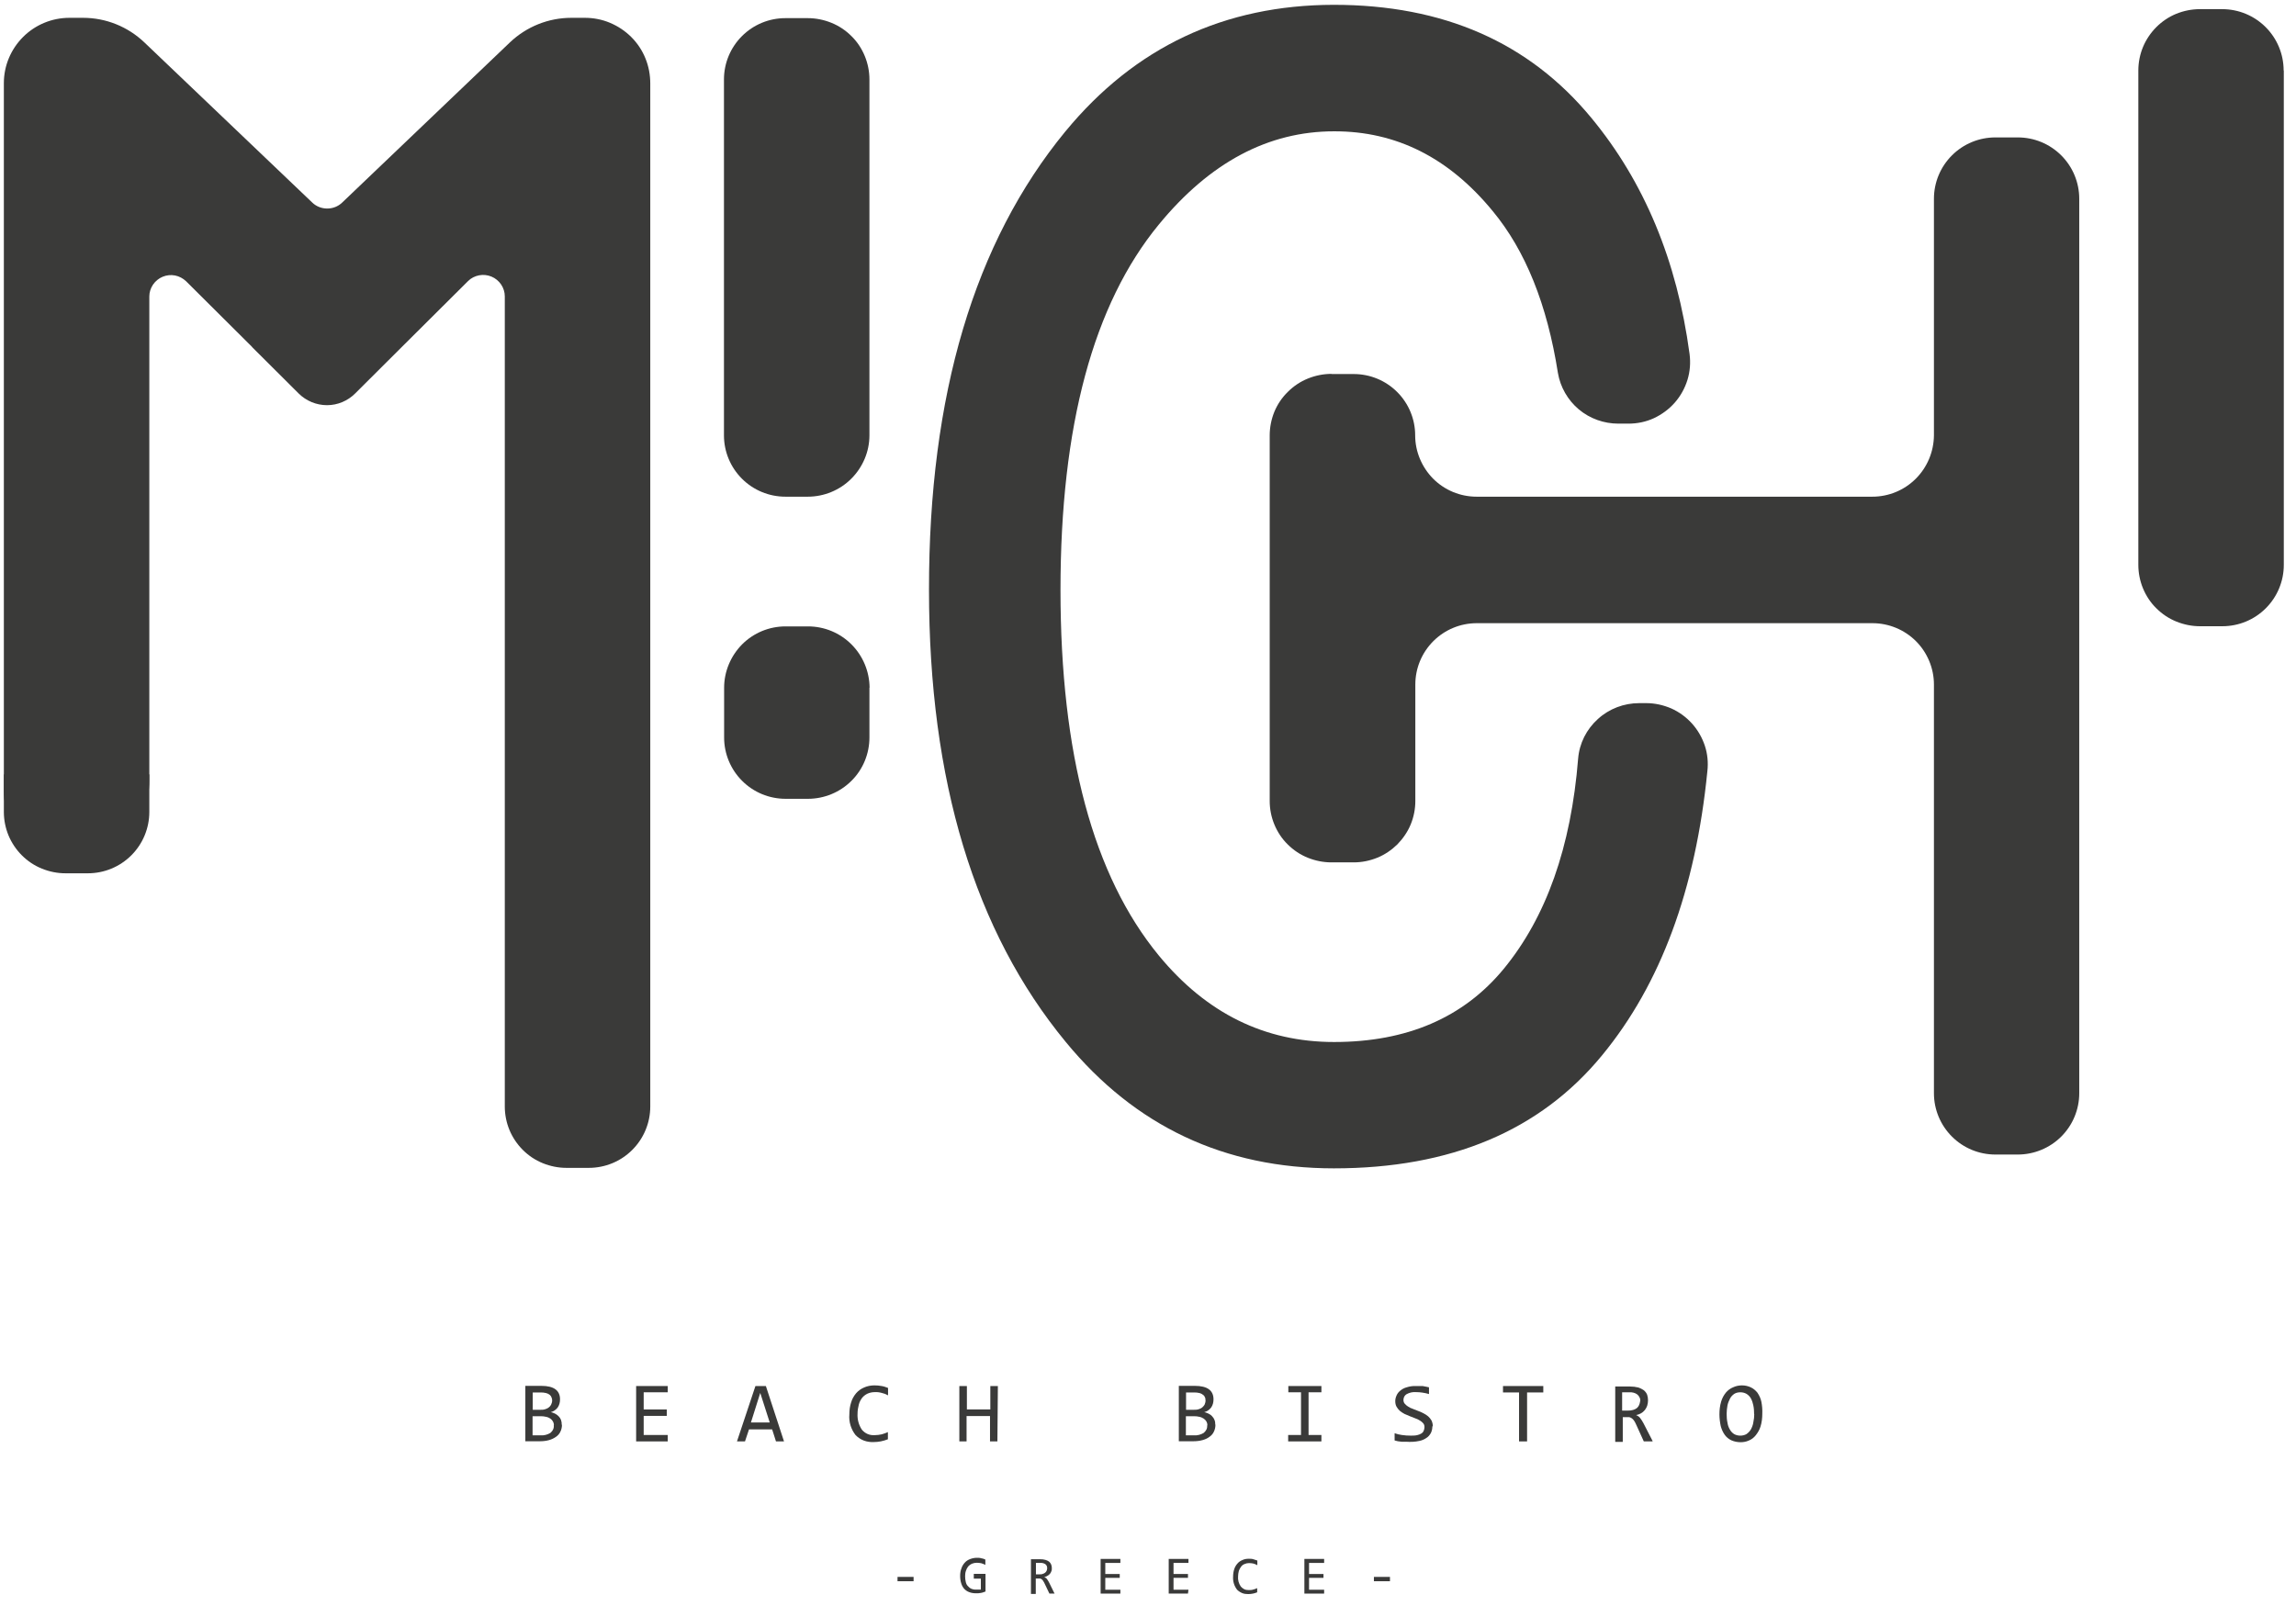
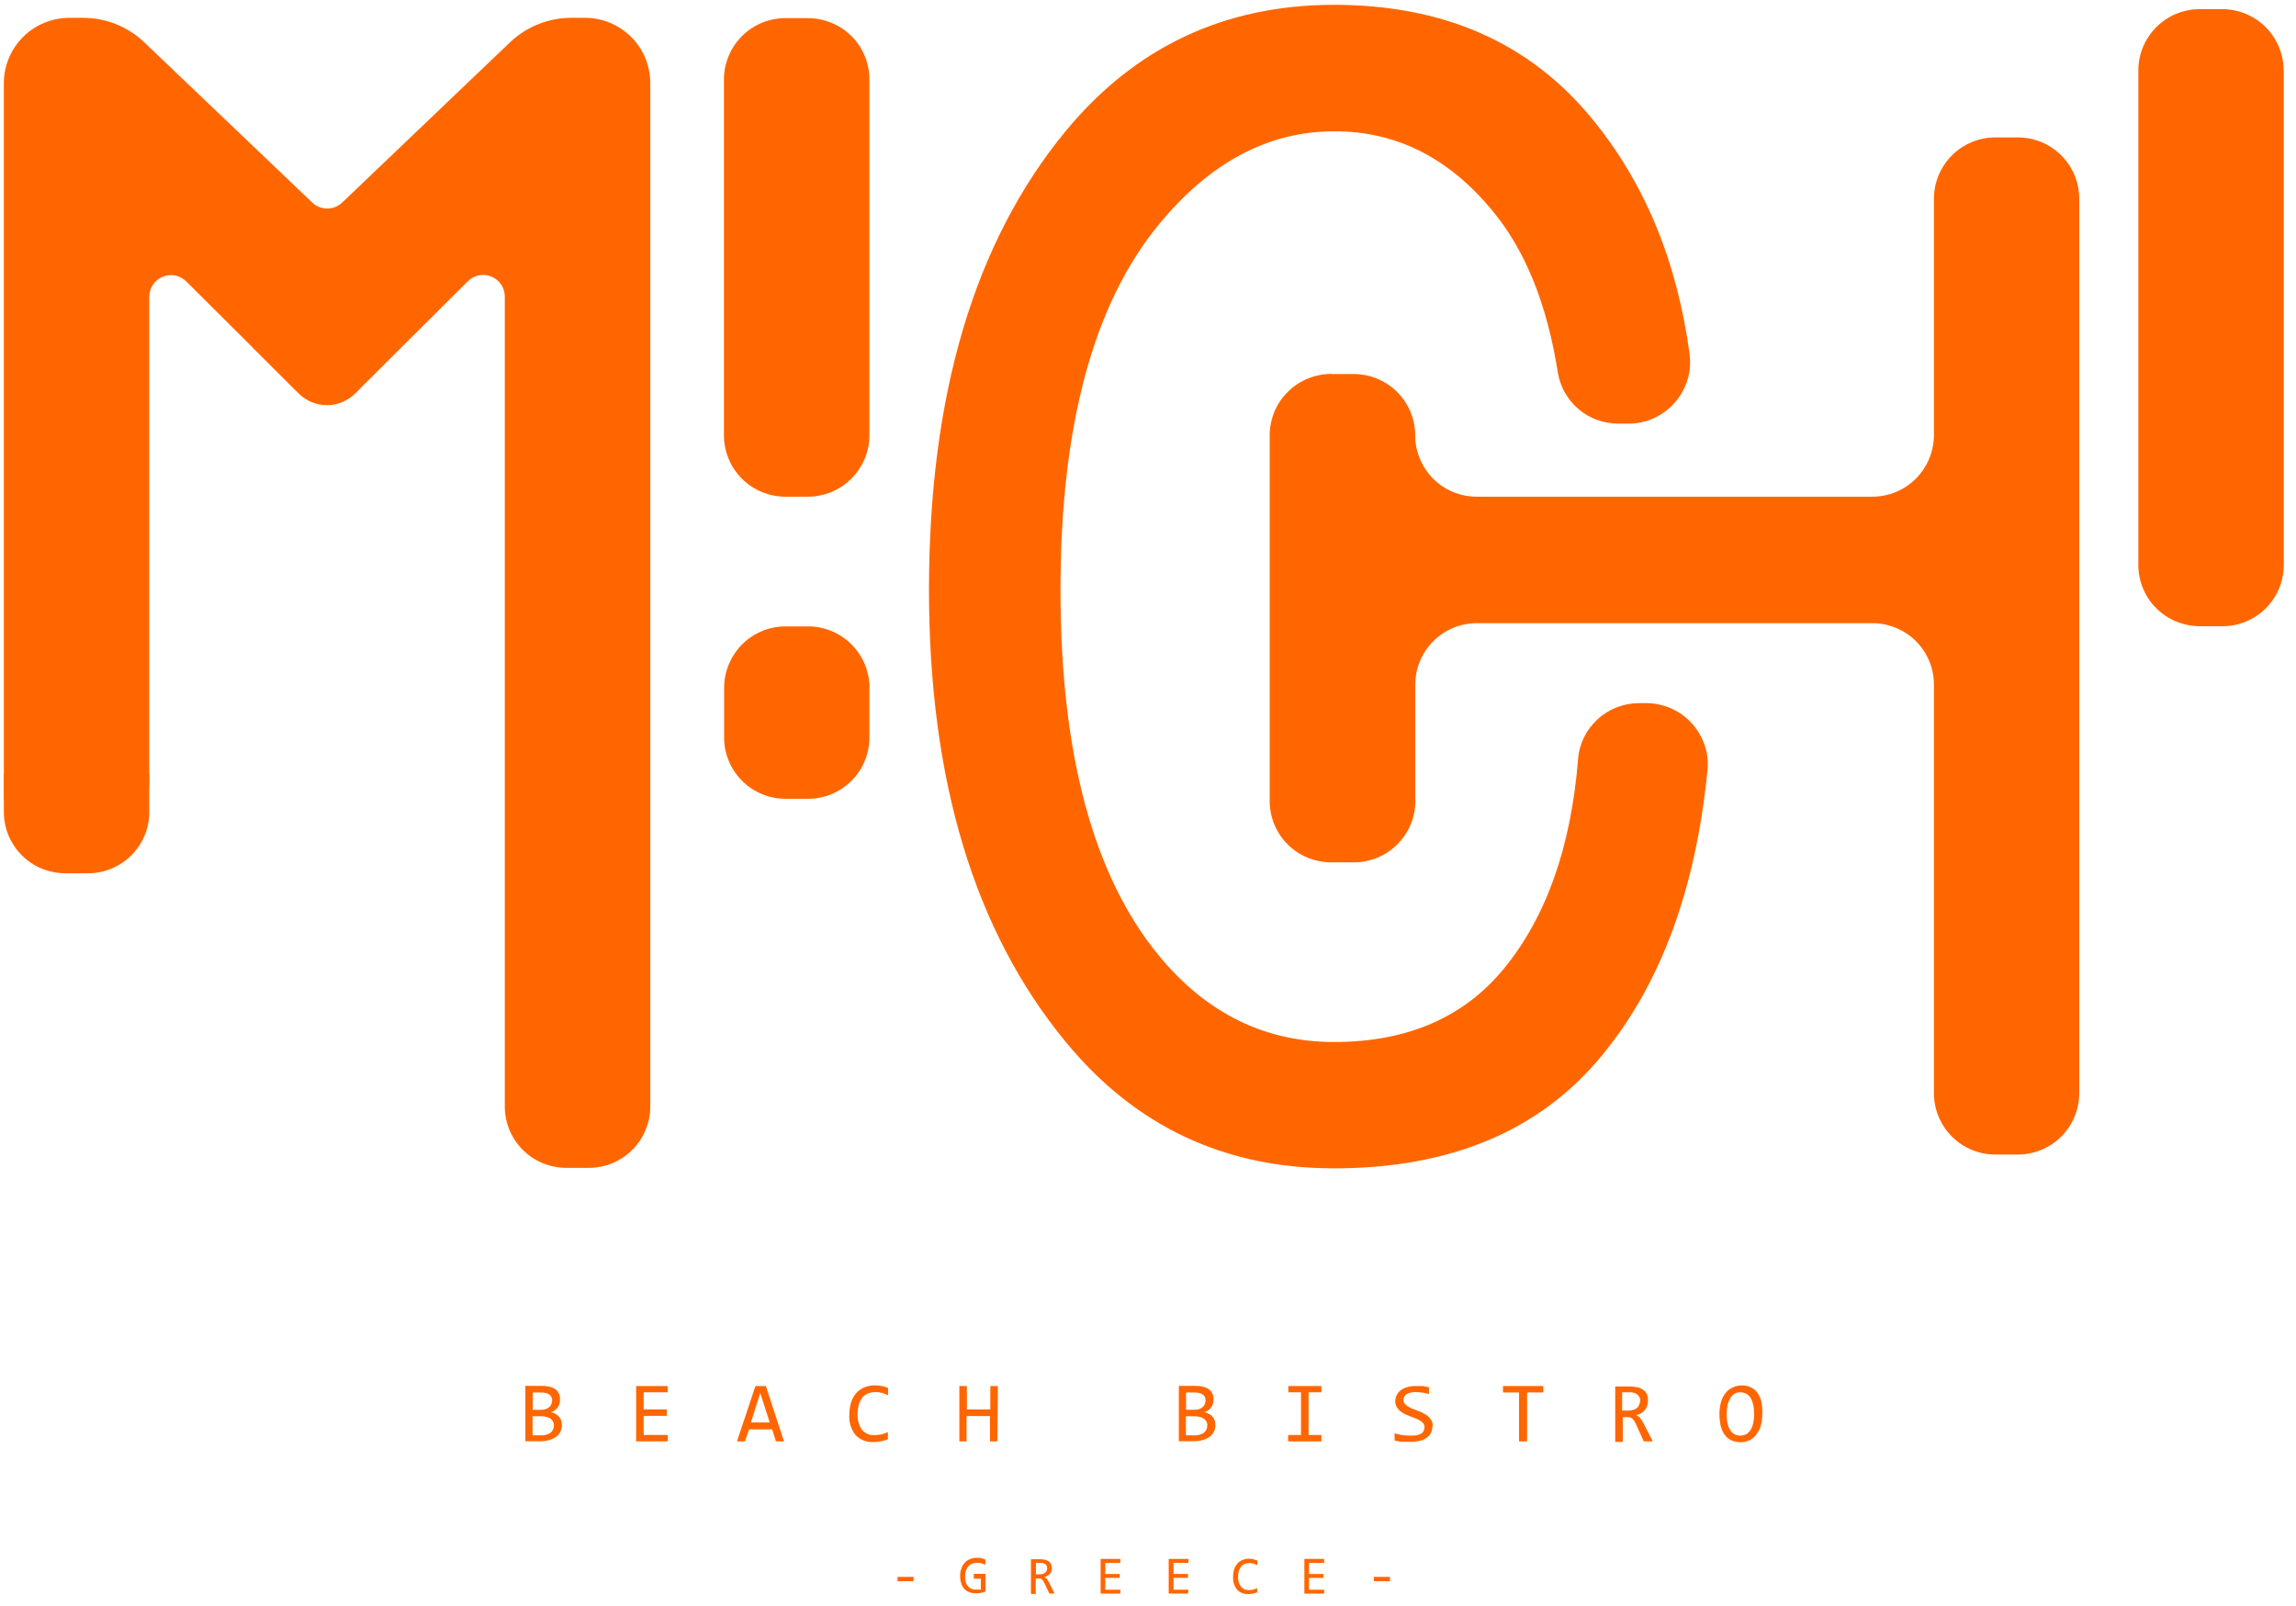
<svg xmlns="http://www.w3.org/2000/svg" id="Layer_1" data-name="Layer 1" width="143" height="100" viewBox="0 0 143 100">
-   <path d="M54.15,4.95v22.17c0,1.01-.41,1.98-1.13,2.7s-1.7,1.12-2.71,1.12h-1.39c-1.02,0-1.99-.4-2.71-1.12-.72-.72-1.12-1.69-1.12-2.7V4.95c0-1.01.4-1.98,1.12-2.7.72-.72,1.69-1.12,2.71-1.12h1.39c.5,0,1,.1,1.47.29.47.19.89.47,1.25.83.36.35.64.78.83,1.24.19.46.29.96.29,1.46Z" fill="#3a3a39" />
-   <path d="M66.37,8.17c4.32-5.24,9.89-7.86,16.7-7.87,6.82,0,12.16,2.34,16.04,7.04,3.3,3.99,5.34,8.9,6.12,14.71.07.54.03,1.09-.13,1.61-.16.52-.43,1.01-.79,1.42s-.81.74-1.3.97c-.5.23-1.04.34-1.59.34h-.62c-.9,0-1.78-.31-2.47-.89-.69-.58-1.15-1.39-1.3-2.27-.67-4.26-2.02-7.62-4.06-10.08-2.73-3.33-6.02-4.98-9.88-4.97-4.09,0-7.73,1.93-10.91,5.8-4.09,4.97-6.13,12.56-6.13,22.77s2.04,17.81,6.13,22.78c2.96,3.59,6.59,5.38,10.91,5.38,4.54,0,8.06-1.52,10.56-4.55,2.65-3.22,4.2-7.59,4.64-13.11.08-.95.52-1.82,1.23-2.46.7-.64,1.62-.99,2.58-.99h.43c.54,0,1.07.12,1.56.33.49.22.93.54,1.29.94s.63.87.8,1.38.22,1.05.16,1.58c-.73,7.38-2.91,13.28-6.56,17.71-3.86,4.7-9.43,7.04-16.7,7.04-6.82,0-12.38-2.62-16.7-7.87-5.68-6.89-8.52-16.28-8.52-28.16-.01-12.14,2.82-21.66,8.5-28.57Z" fill="#3a3a39" />
-   <path d="M82.94,23.3h1.37c1.02,0,1.99.4,2.71,1.12.72.72,1.12,1.69,1.12,2.7,0,1.01.41,1.98,1.12,2.7.72.72,1.69,1.12,2.71,1.12h24.64c1.02,0,1.99-.4,2.71-1.12.72-.72,1.12-1.69,1.13-2.7v-14.74c0-1.01.4-1.98,1.12-2.7.72-.72,1.69-1.12,2.71-1.12h1.39c1.02,0,1.99.4,2.71,1.12.72.72,1.12,1.69,1.12,2.7v55.72c0,1.01-.4,1.98-1.12,2.7-.72.72-1.7,1.12-2.71,1.12h-1.39c-1.02,0-1.99-.4-2.71-1.12-.72-.72-1.12-1.69-1.12-2.7v-25.46c0-1.01-.41-1.99-1.12-2.7-.72-.72-1.7-1.12-2.71-1.12h-24.64c-1.02,0-1.99.4-2.71,1.12-.72.72-1.12,1.69-1.12,2.7v7.26c0,.5-.1,1-.29,1.46-.19.46-.48.88-.83,1.24-.36.35-.78.64-1.25.83-.47.19-.96.29-1.47.29h-1.39c-.5,0-1-.1-1.47-.29-.47-.19-.89-.47-1.25-.83-.36-.35-.64-.78-.83-1.24-.19-.46-.29-.96-.29-1.46v-22.78c0-.5.1-1,.29-1.47.19-.46.48-.89.84-1.24.36-.36.78-.64,1.25-.83.47-.19.97-.29,1.47-.29Z" fill="#3a3a39" />
-   <path d="M142.24,4.39v30.8c0,1.01-.4,1.98-1.12,2.7-.72.72-1.69,1.12-2.71,1.12h-1.39c-.5,0-1-.1-1.47-.29s-.89-.47-1.25-.83c-.36-.35-.64-.78-.83-1.24s-.29-.96-.29-1.46V4.39c0-.5.1-1,.29-1.46.19-.46.48-.89.83-1.24.36-.36.78-.64,1.24-.83.47-.19.97-.29,1.47-.29h1.39c1.02,0,1.99.4,2.71,1.12.72.72,1.12,1.69,1.12,2.7Z" fill="#3a3a39" />
-   <path d="M36.43,1.11h-.85c-1.42,0-2.79.55-3.82,1.53l-10.45,9.98c-.25.24-.58.37-.93.37s-.68-.13-.93-.37L8.99,2.64c-1.03-.98-2.39-1.53-3.82-1.53h-.85c-1.08,0-2.12.43-2.88,1.19C.67,3.07.24,4.1.24,5.18v44.12c0,1.11.44,2.17,1.23,2.95.79.78,1.85,1.22,2.96,1.23.64,0,1.27-.13,1.86-.37.59-.24,1.13-.6,1.58-1.05.45-.45.81-.99,1.06-1.57.24-.59.37-1.22.37-1.86v-30.16c0-.26.08-.52.23-.74.15-.22.36-.39.6-.49.24-.1.51-.13.77-.08.26.05.5.18.69.36l4.09,4.07s.03.04.05.06l2.88,2.87c.47.46,1.1.72,1.76.72.66,0,1.29-.27,1.75-.73l2.88-2.87.06-.06,4.09-4.07c.19-.19.43-.31.69-.36.26-.05.53-.02.77.08.24.1.45.27.6.49.15.22.23.48.23.74v50.47c0,.5.1,1,.29,1.46.19.46.48.89.83,1.24.36.36.78.64,1.25.83.47.19.97.29,1.47.29h1.39c1.02,0,1.99-.4,2.71-1.12.72-.72,1.12-1.69,1.12-2.7V5.2c0-.54-.1-1.07-.3-1.56-.2-.5-.5-.95-.88-1.33-.38-.38-.83-.68-1.33-.89-.5-.21-1.03-.31-1.57-.31Z" fill="#3a3a39" />
-   <path d="M.24,48.24v2.34c0,.5.1,1,.29,1.46.19.46.48.89.83,1.24.36.36.78.64,1.25.83.47.19.96.29,1.47.29h1.39c1.02,0,1.99-.4,2.71-1.12.72-.72,1.12-1.69,1.12-2.7v-2.34H.24Z" fill="#3a3a39" />
-   <path d="M54.15,42.84v3.1c0,1.01-.4,1.99-1.12,2.7-.72.72-1.7,1.12-2.71,1.12h-1.39c-1.02,0-1.99-.4-2.71-1.12-.72-.72-1.12-1.69-1.12-2.7v-3.1c0-1.01.41-1.98,1.12-2.7.72-.72,1.69-1.12,2.71-1.12h1.39c1.02,0,1.99.4,2.71,1.12s1.12,1.69,1.13,2.7Z" fill="#3a3a39" />
-   <path d="M35,88.75c0,.15-.03.3-.1.44-.06.13-.16.24-.28.32-.13.09-.28.16-.43.2-.18.05-.37.07-.56.07h-.91v-3.45h1c.77,0,1.16.28,1.16.84,0,.18-.04.35-.14.5-.11.15-.26.25-.44.3.09.01.18.05.27.09.08.04.16.1.22.16.07.07.12.15.15.23.03.09.05.19.04.29ZM34.39,87.25c0-.07-.01-.14-.04-.2-.02-.06-.06-.12-.11-.16-.06-.05-.14-.09-.22-.11-.11-.03-.23-.04-.34-.04h-.5v1.08h.47c.1,0,.2,0,.29-.03.08-.02.16-.06.23-.11.06-.04.11-.1.15-.17.04-.08.07-.18.07-.27h0ZM34.5,88.78c0-.08-.02-.16-.06-.23-.04-.07-.09-.13-.16-.18-.08-.05-.16-.09-.26-.11-.11-.03-.23-.04-.35-.04h-.5v1.19h.5c.21.02.43-.04.61-.15.07-.06.13-.13.17-.22.04-.08.05-.18.04-.27h0Z" fill="#3a3a39" />
-   <path d="M41.59,89.79h-1.97v-3.45h1.97v.39h-1.5v1.07h1.44v.4h-1.44v1.19h1.5v.4Z" fill="#3a3a39" />
-   <path d="M48.83,89.79h-.5l-.24-.75h-1.44l-.25.75h-.5l1.15-3.45h.65l1.13,3.45ZM47.94,88.61l-.59-1.84-.58,1.84h1.17Z" fill="#3a3a39" />
-   <path d="M55.29,89.66c-.28.11-.57.17-.87.17-.21.01-.42-.02-.61-.09-.19-.07-.37-.19-.52-.34-.29-.37-.43-.83-.39-1.29,0-.25.03-.51.11-.75.06-.21.17-.4.31-.57.14-.16.31-.28.5-.36.2-.09.42-.13.64-.13.15,0,.3.01.45.04.14.02.27.07.4.12v.46c-.12-.07-.25-.12-.39-.15-.14-.04-.29-.06-.44-.05-.15,0-.3.03-.44.09-.13.06-.25.15-.34.26-.1.13-.17.27-.21.42-.05.19-.08.38-.08.57-.02.35.07.7.27,1,.1.12.22.21.36.27.14.06.29.08.44.07.14,0,.29-.02.43-.05.13-.04.27-.08.39-.14v.45Z" fill="#3a3a39" />
-   <path d="M62.13,89.79h-.47v-1.58h-1.46v1.58h-.45v-3.45h.47v1.46h1.46v-1.46h.47l-.03,3.45Z" fill="#3a3a39" />
-   <path d="M75.7,88.75c0,.15-.03.3-.1.44-.06.13-.16.24-.28.32-.13.1-.28.16-.43.2-.18.05-.37.07-.56.07h-.91v-3.45h1c.77,0,1.16.28,1.16.84,0,.18-.04.35-.14.5-.11.15-.26.25-.44.3.09.01.18.05.27.09.08.04.16.09.22.16.07.07.12.15.15.23.04.09.05.19.05.29ZM75.08,87.25c0-.07,0-.14-.03-.2-.02-.06-.06-.12-.12-.16-.06-.05-.13-.09-.21-.11-.11-.03-.23-.04-.35-.04h-.5v1.08h.47c.1,0,.2,0,.3-.03.08-.02.16-.06.23-.11.06-.05.11-.11.15-.17.04-.08.06-.18.07-.27h0ZM75.2,88.78c0-.08-.02-.16-.06-.23-.04-.07-.1-.13-.17-.18-.08-.05-.16-.09-.26-.11-.11-.03-.23-.04-.35-.04h-.5v1.19h.5c.21.02.43-.04.61-.15.07-.06.13-.13.17-.21.04-.08.05-.18.05-.27h0Z" fill="#3a3a39" />
-   <path d="M81.04,86.73h-.8v-.39h2.06v.39h-.8v2.66h.8v.4h-2.07v-.4h.8v-2.66Z" fill="#3a3a39" />
-   <path d="M89.21,88.85c0,.15-.03.3-.1.43-.07.12-.16.23-.28.3-.13.09-.28.15-.43.18-.27.06-.55.07-.83.05h-.27l-.24-.03-.2-.05v-.45c.14.05.29.09.45.11.19.03.37.04.56.04.13,0,.26,0,.39-.03.09-.02.18-.05.26-.1.07-.04.12-.1.15-.17.03-.07.05-.15.05-.23,0-.09-.02-.17-.08-.24-.06-.07-.13-.13-.21-.17-.09-.06-.19-.11-.29-.14l-.33-.13-.33-.14c-.1-.05-.2-.12-.29-.19-.08-.07-.15-.16-.21-.26-.06-.11-.08-.23-.08-.35,0-.12.03-.24.08-.35.05-.12.13-.22.23-.3.12-.1.25-.17.4-.21.19-.06.39-.09.59-.08h.4l.21.04.19.04v.42c-.13-.04-.27-.07-.41-.09-.13-.02-.26-.03-.39-.03-.21-.02-.42.03-.6.13-.06.04-.11.09-.14.15-.03.06-.05.13-.05.2,0,.09.02.17.08.24.06.07.13.13.21.18.09.06.19.11.29.14l.33.13c.12.04.23.09.34.15.11.05.2.12.29.19.08.07.15.16.21.26.05.11.08.24.08.36Z" fill="#3a3a39" />
-   <path d="M96.11,86.74h-1v3.05h-.5v-3.05h-1v-.4h2.51v.4Z" fill="#3a3a39" />
-   <path d="M102.92,89.79h-.54l-.5-1.1c-.03-.07-.07-.14-.12-.21-.04-.05-.08-.1-.13-.13-.05-.03-.1-.06-.15-.07-.06,0-.13,0-.19,0h-.22v1.54h-.47v-3.45h.93c.17,0,.34.02.5.06.13.04.25.1.36.18.09.08.16.17.2.28.07.22.07.46,0,.68-.03.09-.08.18-.14.26-.07.08-.14.15-.23.2-.1.06-.21.1-.32.12.1.04.19.1.25.18.08.1.15.22.21.33l.57,1.11ZM102.16,87.29c0-.08,0-.16-.04-.23-.03-.07-.08-.14-.14-.19-.14-.11-.32-.15-.5-.14h-.45v1.14h.38c.1,0,.2-.01.3-.04.08-.02.16-.06.23-.11.06-.05.11-.11.14-.18.04-.08.06-.17.07-.25h0Z" fill="#3a3a39" />
-   <path d="M109.76,88.06c0,.27-.03.54-.11.8-.06.2-.17.39-.3.55-.11.14-.26.26-.44.33-.16.07-.33.1-.5.1-.2,0-.4-.04-.58-.12-.17-.08-.31-.2-.41-.34-.12-.17-.2-.36-.25-.55-.05-.24-.08-.49-.08-.73,0-.27.03-.54.11-.8.06-.2.16-.39.3-.56.12-.14.27-.25.44-.32.17-.08.36-.12.55-.12s.38.04.55.12c.17.08.31.2.42.34.11.17.2.35.24.55.05.25.07.5.06.75ZM109.25,88.1c0-.19-.01-.37-.05-.56-.03-.15-.08-.3-.15-.43-.06-.11-.16-.21-.27-.28-.12-.07-.25-.1-.39-.1-.14,0-.27.03-.38.1-.11.08-.2.17-.26.29-.07.14-.13.28-.16.43-.03.17-.05.35-.05.52,0,.19.01.37.05.55.02.15.07.3.15.43.06.11.15.21.26.28.12.07.25.1.39.1.14,0,.27-.03.39-.1.11-.08.2-.17.27-.29.07-.13.13-.28.15-.43.04-.18.06-.37.06-.56v.03Z" fill="#3a3a39" />
-   <path d="M56.9,98.5h-1v-.27h1v.27Z" fill="#3a3a39" />
-   <path d="M61.37,97.48c-.08-.04-.16-.07-.25-.1-.09-.02-.19-.03-.28-.03-.11,0-.21.02-.31.06-.09.04-.17.1-.23.17-.06.08-.11.17-.14.27-.04.11-.05.23-.05.34,0,.12.01.24.04.35.02.1.06.19.13.26.06.07.13.13.22.17.1.04.21.06.32.05h.21s.04,0,.06,0v-.68h-.44v-.3h.73v1.1l-.14.05c-.05.02-.1.03-.16.04l-.16.02h-.15c-.14,0-.27-.02-.4-.07-.12-.04-.22-.11-.31-.2-.09-.1-.15-.21-.19-.34-.05-.15-.07-.31-.07-.47,0-.16.02-.32.08-.47.04-.13.11-.25.21-.36.09-.1.2-.17.33-.22.13-.05.28-.08.42-.08.09,0,.19,0,.28.03.09.01.17.04.25.08v.31Z" fill="#3a3a39" />
-   <path d="M65.69,99.27h-.33l-.33-.69s-.05-.09-.08-.13c-.02-.03-.05-.06-.08-.08-.03-.02-.06-.03-.1-.04-.04,0-.08,0-.12,0h-.14v.96h-.3v-2.16h.58c.11,0,.22.01.32.04.08.02.16.06.23.11.06.05.1.11.13.18.03.07.04.15.04.23,0,.06,0,.13-.03.19-.02.06-.05.12-.09.16-.04.05-.09.09-.15.12-.06.04-.13.07-.2.08.06.02.11.06.16.11.05.07.09.14.13.21l.34.69ZM65.22,97.7s0-.1-.02-.14c-.02-.05-.05-.09-.09-.12-.09-.06-.2-.09-.31-.08h-.28v.71h.24c.06,0,.13,0,.19-.03.05-.01.1-.04.14-.07.04-.03.07-.07.09-.11.02-.05.04-.1.04-.16Z" fill="#3a3a39" />
-   <path d="M69.78,99.27h-1.23v-2.16h1.23v.25h-.94v.69h.9v.24h-.9v.74h.94v.23Z" fill="#3a3a39" />
-   <path d="M73.99,99.27h-1.2v-2.16h1.23v.25h-.93v.69h.9v.24h-.9v.74h.93l-.03.23Z" fill="#3a3a39" />
-   <path d="M78.3,99.19c-.17.07-.36.11-.55.11-.13,0-.26-.01-.38-.06-.12-.05-.23-.12-.32-.21-.18-.23-.27-.52-.25-.81,0-.16.02-.32.07-.47.04-.13.11-.25.2-.35.08-.1.19-.17.31-.22.13-.06.26-.08.4-.08.09,0,.19,0,.28.03.08.02.17.05.25.08v.29c-.08-.04-.16-.08-.24-.1-.09-.02-.18-.03-.28-.03-.1,0-.19.02-.28.06-.08.03-.16.09-.21.16-.06.08-.11.17-.14.26-.03.12-.05.23-.05.35-.02.22.04.44.17.63.06.07.14.13.22.17.09.04.18.05.28.05.09,0,.18,0,.27-.03.08-.02.17-.05.25-.09v.27Z" fill="#3a3a39" />
-   <path d="M82.47,99.27h-1.23v-2.16h1.23v.25h-.94v.69h.9v.24h-.9v.74h.94v.23Z" fill="#3a3a39" />
-   <path d="M86.57,98.5h-1v-.27h1v.27Z" fill="#3a3a39" />
+   <path d="M54.15,4.95v22.17c0,1.01-.41,1.98-1.13,2.7s-1.7,1.12-2.71,1.12h-1.39c-1.02,0-1.99-.4-2.71-1.12-.72-.72-1.12-1.69-1.12-2.7V4.95c0-1.01.4-1.98,1.12-2.7.72-.72,1.69-1.12,2.71-1.12h1.39c.5,0,1,.1,1.47.29s.89.47,1.25.83c.36.35.64.78.83,1.24.19.46.29.96.29,1.46Z" fill="#f60" />
+   <path d="M66.37,8.17c4.32-5.24,9.89-7.86,16.7-7.87,6.82,0,12.16,2.34,16.04,7.04,3.3,3.99,5.34,8.9,6.12,14.71.07.54.03,1.09-.13,1.61-.16.52-.43,1.01-.79,1.42s-.81.74-1.3.97c-.5.23-1.04.34-1.59.34h-.62c-.9,0-1.78-.31-2.47-.89s-1.15-1.39-1.3-2.27c-.67-4.26-2.02-7.62-4.06-10.08-2.73-3.33-6.02-4.98-9.88-4.97-4.09,0-7.73,1.93-10.91,5.8-4.09,4.97-6.13,12.56-6.13,22.77s2.04,17.81,6.13,22.78c2.96,3.59,6.59,5.38,10.91,5.38,4.54,0,8.06-1.52,10.56-4.55,2.65-3.22,4.2-7.59,4.64-13.11.08-.95.52-1.82,1.23-2.46.7-.64,1.62-.99,2.58-.99h.43c.54,0,1.07.12,1.56.33.49.22.93.54,1.29.94s.63.87.8,1.38.22,1.05.16,1.58c-.73,7.38-2.91,13.28-6.56,17.71-3.86,4.7-9.43,7.04-16.7,7.04-6.82,0-12.38-2.62-16.7-7.87-5.68-6.89-8.52-16.28-8.52-28.16,0-12.14,2.82-21.66,8.5-28.57h0Z" fill="#f60" />
+   <path d="M82.94,23.3h1.37c1.02,0,1.99.4,2.71,1.12.72.72,1.12,1.69,1.12,2.7s.41,1.98,1.12,2.7c.72.72,1.69,1.12,2.71,1.12h24.64c1.02,0,1.99-.4,2.71-1.12.72-.72,1.12-1.69,1.13-2.7v-14.74c0-1.01.4-1.98,1.12-2.7s1.69-1.12,2.71-1.12h1.39c1.02,0,1.99.4,2.71,1.12s1.12,1.69,1.12,2.7v55.72c0,1.01-.4,1.98-1.12,2.7-.72.72-1.7,1.12-2.71,1.12h-1.39c-1.02,0-1.99-.4-2.71-1.12s-1.12-1.69-1.12-2.7v-25.46c0-1.01-.41-1.99-1.12-2.7s-1.7-1.12-2.71-1.12h-24.64c-1.02,0-1.99.4-2.71,1.12-.72.72-1.12,1.69-1.12,2.7v7.26c0,.5-.1,1-.29,1.46s-.48.88-.83,1.24c-.36.35-.78.64-1.25.83-.47.19-.96.29-1.47.29h-1.39c-.5,0-1-.1-1.47-.29-.47-.19-.89-.47-1.25-.83-.36-.35-.64-.78-.83-1.24-.19-.46-.29-.96-.29-1.46v-22.78c0-.5.1-1,.29-1.47.19-.46.48-.89.84-1.24.36-.36.78-.64,1.25-.83s.97-.29,1.47-.29h.01Z" fill="#f60" />
+   <path d="M142.24,4.39v30.8c0,1.01-.4,1.98-1.12,2.7s-1.69,1.12-2.71,1.12h-1.39c-.5,0-1-.1-1.47-.29s-.89-.47-1.25-.83c-.36-.35-.64-.78-.83-1.24s-.29-.96-.29-1.46V4.39c0-.5.1-1,.29-1.46.19-.46.48-.89.83-1.24.36-.36.78-.64,1.24-.83.47-.19.97-.29,1.47-.29h1.39c1.02,0,1.99.4,2.71,1.12s1.12,1.69,1.12,2.7h0Z" fill="#f60" />
+   <path d="M36.43,1.11h-.85c-1.42,0-2.79.55-3.82,1.53l-10.45,9.98c-.25.24-.58.37-.93.37s-.68-.13-.93-.37L8.99,2.64c-1.03-.98-2.39-1.53-3.82-1.53h-.85c-1.08,0-2.12.43-2.88,1.19C.67,3.07.24,4.1.24,5.18v44.12c0,1.11.44,2.17,1.23,2.95.79.78,1.85,1.22,2.96,1.23.64,0,1.27-.13,1.86-.37.59-.24,1.13-.6,1.58-1.05.45-.45.81-.99,1.06-1.57.24-.59.37-1.22.37-1.86v-30.16c0-.26.08-.52.23-.74s.36-.39.6-.49c.24-.1.51-.13.77-.08.26.05.5.18.69.36l4.09,4.07s.03.04.05.06l2.88,2.87c.47.46,1.1.72,1.76.72s1.29-.27,1.75-.73l2.88-2.87.06-.06,4.09-4.07c.19-.19.43-.31.69-.36.26-.05.53-.02.77.08s.45.27.6.49.23.48.23.74v50.47c0,.5.1,1,.29,1.46s.48.89.83,1.24.78.64,1.25.83.97.29,1.47.29h1.39c1.02,0,1.99-.4,2.71-1.12.72-.72,1.12-1.69,1.12-2.7V5.2c0-.54-.1-1.07-.3-1.56-.2-.5-.5-.95-.88-1.33-.38-.38-.83-.68-1.33-.89-.5-.21-1.03-.31-1.57-.31h.01Z" fill="#f60" />
+   <path d="M.24,48.24v2.34c0,.5.1,1,.29,1.46.19.46.48.89.83,1.24.36.36.78.64,1.25.83.47.19.96.29,1.47.29h1.39c1.02,0,1.99-.4,2.71-1.12.72-.72,1.12-1.69,1.12-2.7v-2.34s-9.06,0-9.06,0Z" fill="#f60" />
+   <path d="M54.15,42.84v3.1c0,1.01-.4,1.99-1.12,2.7-.72.72-1.7,1.12-2.71,1.12h-1.39c-1.02,0-1.99-.4-2.71-1.12s-1.12-1.69-1.12-2.7v-3.1c0-1.01.41-1.98,1.12-2.7.72-.72,1.69-1.12,2.71-1.12h1.39c1.02,0,1.99.4,2.71,1.12s1.12,1.69,1.13,2.7h-.01Z" fill="#f60" />
+   <path d="M35,88.75c0,.15-.03.3-.1.44-.06.13-.16.24-.28.32-.13.09-.28.16-.43.2-.18.05-.37.07-.56.07h-.91v-3.45h1c.77,0,1.16.28,1.16.84,0,.18-.04.35-.14.5-.11.15-.26.25-.44.3.09.01.18.05.27.09.08.04.16.1.22.16.07.07.12.15.15.23.03.09.05.19.04.29h.02ZM34.39,87.25c0-.07,0-.14-.04-.2-.02-.06-.06-.12-.11-.16-.06-.05-.14-.09-.22-.11-.11-.03-.23-.04-.34-.04h-.5v1.08h.47c.1,0,.2,0,.29-.03.08-.02.16-.06.23-.11.06-.04.11-.1.15-.17.04-.08.07-.18.07-.27h0ZM34.5,88.78c0-.08-.02-.16-.06-.23s-.09-.13-.16-.18c-.08-.05-.16-.09-.26-.11-.11-.03-.23-.04-.35-.04h-.5v1.19h.5c.21.02.43-.04.61-.15.07-.06.13-.13.17-.22.04-.08.05-.18.04-.27h0Z" fill="#f60" />
+   <path d="M41.59,89.79h-1.97v-3.45h1.97v.39h-1.5v1.07h1.44v.4h-1.44v1.19h1.5s0,.4,0,.4Z" fill="#f60" />
+   <path d="M48.83,89.79h-.5l-.24-.75h-1.44l-.25.75h-.5l1.15-3.45h.65s1.13,3.45,1.13,3.45ZM47.94,88.61l-.59-1.84-.58,1.84h1.17Z" fill="#f60" />
+   <path d="M55.29,89.66c-.28.11-.57.17-.87.17-.21.01-.42-.02-.61-.09-.19-.07-.37-.19-.52-.34-.29-.37-.43-.83-.39-1.29,0-.25.03-.51.11-.75.06-.21.17-.4.31-.57.14-.16.31-.28.5-.36.2-.09.42-.13.64-.13.15,0,.3.01.45.04.14.02.27.07.4.12v.46c-.12-.07-.25-.12-.39-.15-.14-.04-.29-.06-.44-.05-.15,0-.3.03-.44.09-.13.06-.25.15-.34.26-.1.13-.17.27-.21.42-.05.19-.08.38-.08.57-.02.35.07.7.27,1,.1.12.22.21.36.27s.29.08.44.07c.14,0,.29-.02.43-.05.13-.04.27-.08.39-.14v.45h-.01Z" fill="#f60" />
+   <path d="M62.13,89.79h-.47v-1.58h-1.46v1.58h-.45v-3.45h.47v1.46h1.46v-1.46h.47l-.03,3.45h0Z" fill="#f60" />
+   <path d="M75.7,88.75c0,.15-.03.3-.1.44-.06.13-.16.24-.28.32-.13.1-.28.16-.43.2-.18.05-.37.07-.56.07h-.91v-3.45h1c.77,0,1.16.28,1.16.84,0,.18-.04.35-.14.5-.11.15-.26.25-.44.3.09.01.18.05.27.09.08.04.16.09.22.16.07.07.12.15.15.23.04.09.05.19.05.29h0ZM75.08,87.25c0-.07,0-.14-.03-.2-.02-.06-.06-.12-.12-.16-.06-.05-.13-.09-.21-.11-.11-.03-.23-.04-.35-.04h-.5v1.08h.47c.1,0,.2,0,.3-.03.08-.02.16-.06.23-.11.06-.05.11-.11.15-.17.04-.08.06-.18.07-.27h-.01ZM75.2,88.78c0-.08-.02-.16-.06-.23s-.1-.13-.17-.18c-.08-.05-.16-.09-.26-.11-.11-.03-.23-.04-.35-.04h-.5v1.19h.5c.21.02.43-.04.61-.15.07-.06.13-.13.17-.21s.05-.18.05-.27h0Z" fill="#f60" />
+   <path d="M81.04,86.73h-.8v-.39h2.06v.39h-.8v2.66h.8v.4h-2.07v-.4h.8v-2.66h.01Z" fill="#f60" />
+   <path d="M89.21,88.85c0,.15-.03.3-.1.43-.07.12-.16.23-.28.3-.13.09-.28.15-.43.18-.27.06-.55.07-.83.05h-.27l-.24-.03-.2-.05v-.45c.14.05.29.09.45.11.19.03.37.04.56.04.13,0,.26,0,.39-.03.09-.02.18-.05.26-.1.07-.04.12-.1.15-.17s.05-.15.05-.23c0-.09-.02-.17-.08-.24-.06-.07-.13-.13-.21-.17-.09-.06-.19-.11-.29-.14l-.33-.13-.33-.14c-.1-.05-.2-.12-.29-.19-.08-.07-.15-.16-.21-.26-.06-.11-.08-.23-.08-.35s.03-.24.08-.35c.05-.12.13-.22.23-.3.12-.1.25-.17.4-.21.19-.06.39-.09.59-.08h.4l.21.04.19.04v.42c-.13-.04-.27-.07-.41-.09-.13-.02-.26-.03-.39-.03-.21-.02-.42.03-.6.13-.06.04-.11.09-.14.15-.03.06-.05.13-.05.2,0,.09.02.17.08.24.06.07.13.13.21.18.09.06.19.11.29.14l.33.13c.12.04.23.09.34.15.11.05.2.12.29.19.08.07.15.16.21.26.05.11.08.24.08.36h-.03Z" fill="#f60" />
+   <path d="M96.11,86.74h-1v3.05h-.5v-3.05h-1v-.4h2.51v.4h-.01Z" fill="#f60" />
+   <path d="M102.92,89.79h-.54l-.5-1.1c-.03-.07-.07-.14-.12-.21-.04-.05-.08-.1-.13-.13-.05-.03-.1-.06-.15-.07h-.41v1.54h-.47v-3.45h.93c.17,0,.34.02.5.06.13.04.25.1.36.18.09.08.16.17.2.28.07.22.07.46,0,.68-.03.09-.08.18-.14.26-.07.08-.14.15-.23.2-.1.06-.21.1-.32.12.1.04.19.1.25.18.08.1.15.22.21.33l.57,1.11v.02ZM102.16,87.29c0-.08,0-.16-.04-.23-.03-.07-.08-.14-.14-.19-.14-.11-.32-.15-.5-.14h-.45v1.14h.38c.1,0,.2-.01.3-.04.08-.02.16-.06.23-.11.06-.05.11-.11.14-.18.04-.08.06-.17.07-.25h0Z" fill="#f60" />
+   <path d="M109.76,88.06c0,.27-.03.54-.11.8-.06.2-.17.39-.3.55-.11.14-.26.26-.44.33-.16.07-.33.1-.5.1-.2,0-.4-.04-.58-.12-.17-.08-.31-.2-.41-.34-.12-.17-.2-.36-.25-.55-.05-.24-.08-.49-.08-.73,0-.27.03-.54.11-.8.06-.2.16-.39.3-.56.12-.14.27-.25.44-.32.17-.08.36-.12.55-.12s.38.04.55.12c.17.08.31.2.42.34.11.17.2.35.24.55.05.25.07.5.06.75ZM109.25,88.1c0-.19-.01-.37-.05-.56-.03-.15-.08-.3-.15-.43-.06-.11-.16-.21-.27-.28-.12-.07-.25-.1-.39-.1s-.27.03-.38.1c-.11.08-.2.17-.26.29-.07.14-.13.28-.16.43-.03.17-.05.35-.05.52,0,.19.01.37.05.55.02.15.07.3.15.43.06.11.15.21.26.28.12.07.25.1.39.1s.27-.03.39-.1c.11-.08.2-.17.27-.29.07-.13.13-.28.15-.43.04-.18.06-.37.06-.56v.05Z" fill="#f60" />
+   <path d="M56.9,98.5h-1v-.27h1v.27Z" fill="#f60" />
+   <path d="M61.37,97.48c-.08-.04-.16-.07-.25-.1-.09-.02-.19-.03-.28-.03-.11,0-.21.02-.31.06-.09.04-.17.1-.23.17-.06.08-.11.17-.14.27-.04.11-.05.23-.05.34,0,.12,0,.24.04.35.02.1.06.19.13.26.06.07.13.13.22.17.1.04.21.06.32.05h.27v-.68h-.44v-.3h.73v1.1l-.14.05s-.1.03-.16.04l-.16.02h-.15c-.14,0-.27-.02-.4-.07-.12-.04-.22-.11-.31-.2-.09-.1-.15-.21-.19-.34-.05-.15-.07-.31-.07-.47s.02-.32.08-.47c.04-.13.11-.25.21-.36.09-.1.2-.17.33-.22s.28-.08.42-.08c.09,0,.19,0,.28.03.09.01.17.04.25.08v.33Z" fill="#f60" />
+   <path d="M65.69,99.27h-.33l-.33-.69s-.05-.09-.08-.13c-.02-.03-.05-.06-.08-.08-.03-.02-.06-.03-.1-.04h-.26v.96h-.3v-2.16h.58c.11,0,.22.01.32.04.08.02.16.06.23.11.06.05.1.11.13.18s.04.15.04.23c0,.06,0,.13-.03.19-.02.06-.05.12-.09.16-.04.05-.09.09-.15.12-.06.04-.13.07-.2.08.06.02.11.06.16.11.05.07.09.14.13.21l.34.69.02.02ZM65.22,97.7s0-.1-.02-.14c-.02-.05-.05-.09-.09-.12-.09-.06-.2-.09-.31-.08h-.28v.71h.24c.06,0,.13,0,.19-.03.05-.01.1-.04.14-.07s.07-.07.09-.11c.02-.05.04-.1.04-.16Z" fill="#f60" />
+   <path d="M69.78,99.27h-1.23v-2.16h1.23v.25h-.94v.69h.9v.24h-.9v.74h.94v.23h0Z" fill="#f60" />
+   <path d="M73.99,99.27h-1.2v-2.16h1.23v.25h-.93v.69h.9v.24h-.9v.74h.93l-.03.23h0Z" fill="#f60" />
+   <path d="M78.3,99.19c-.17.07-.36.11-.55.11-.13,0-.26-.01-.38-.06-.12-.05-.23-.12-.32-.21-.18-.23-.27-.52-.25-.81,0-.16.02-.32.07-.47.04-.13.11-.25.2-.35.08-.1.19-.17.31-.22.13-.06.26-.08.4-.08.09,0,.19,0,.28.03.08.02.17.05.25.08v.29c-.08-.04-.16-.08-.24-.1-.09-.02-.18-.03-.28-.03s-.19.02-.28.06c-.08.03-.16.09-.21.16-.06.08-.11.17-.14.26-.03.12-.05.23-.05.35-.02.22.04.44.17.63.06.07.14.13.22.17.09.04.18.05.28.05.09,0,.18,0,.27-.03.08-.02.17-.05.25-.09v.27h0Z" fill="#f60" />
+   <path d="M82.47,99.27h-1.23v-2.16h1.23v.25h-.94v.69h.9v.24h-.9v.74h.94v.23h0Z" fill="#f60" />
+   <path d="M86.57,98.5h-1v-.27h1v.27Z" fill="#f60" />
</svg>
